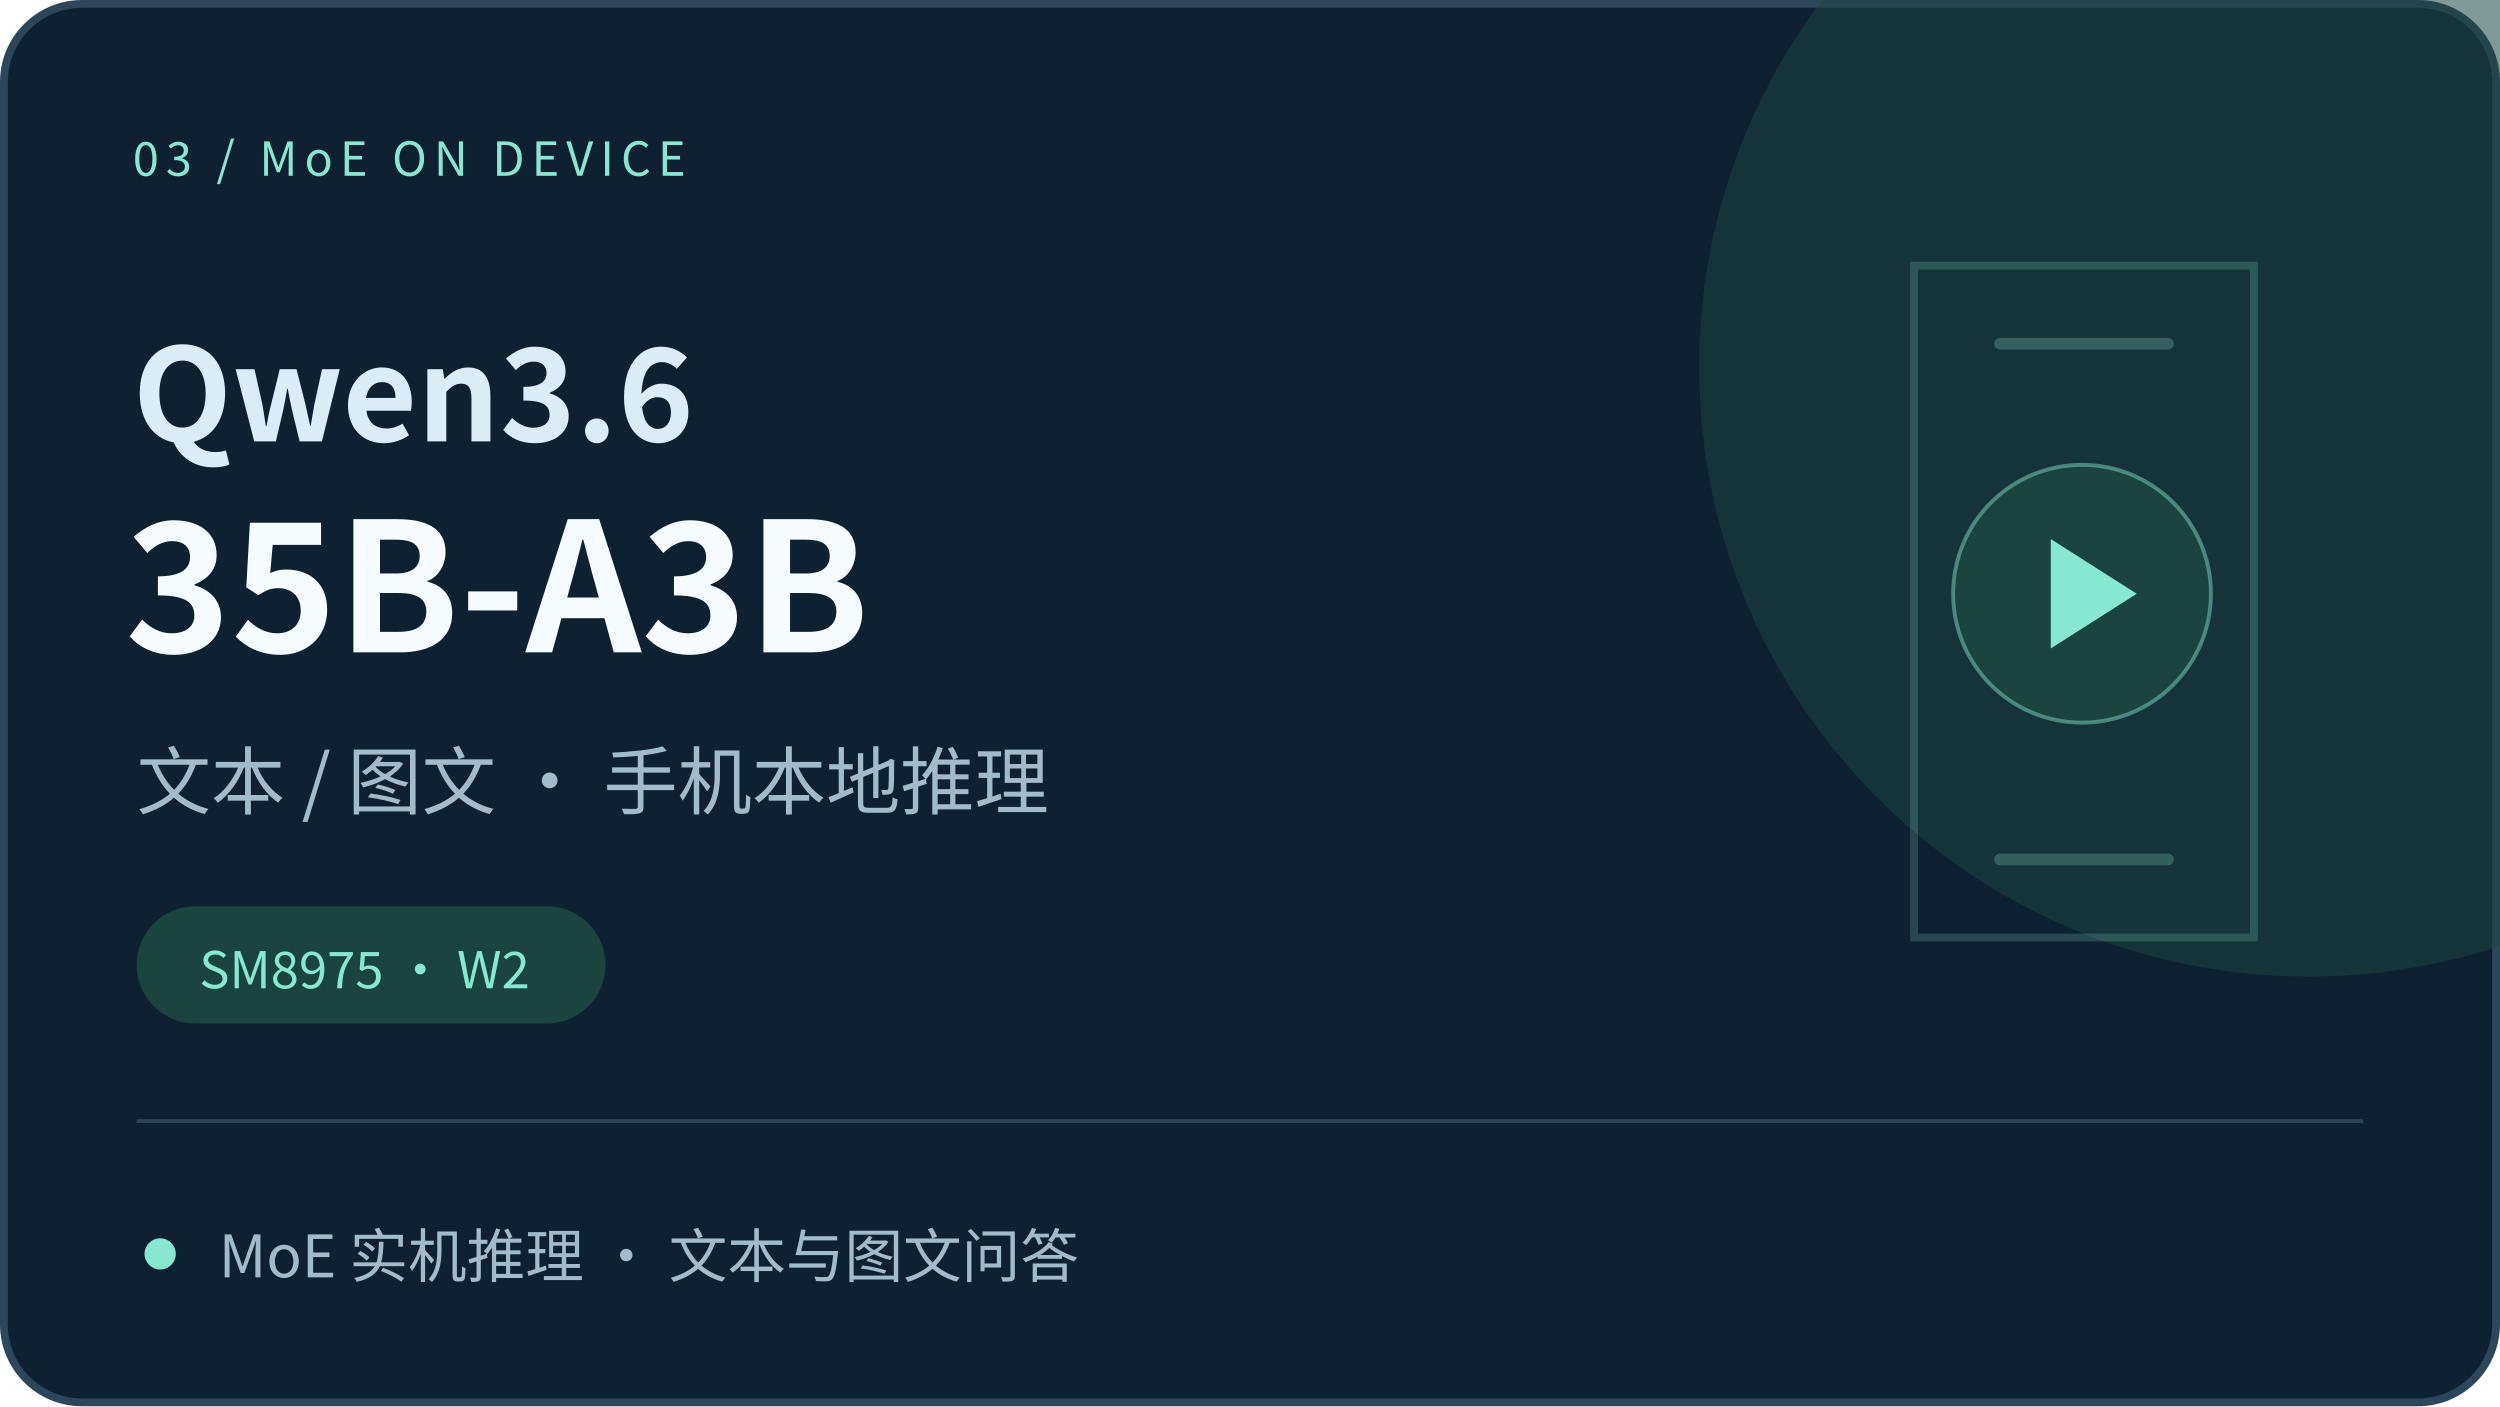
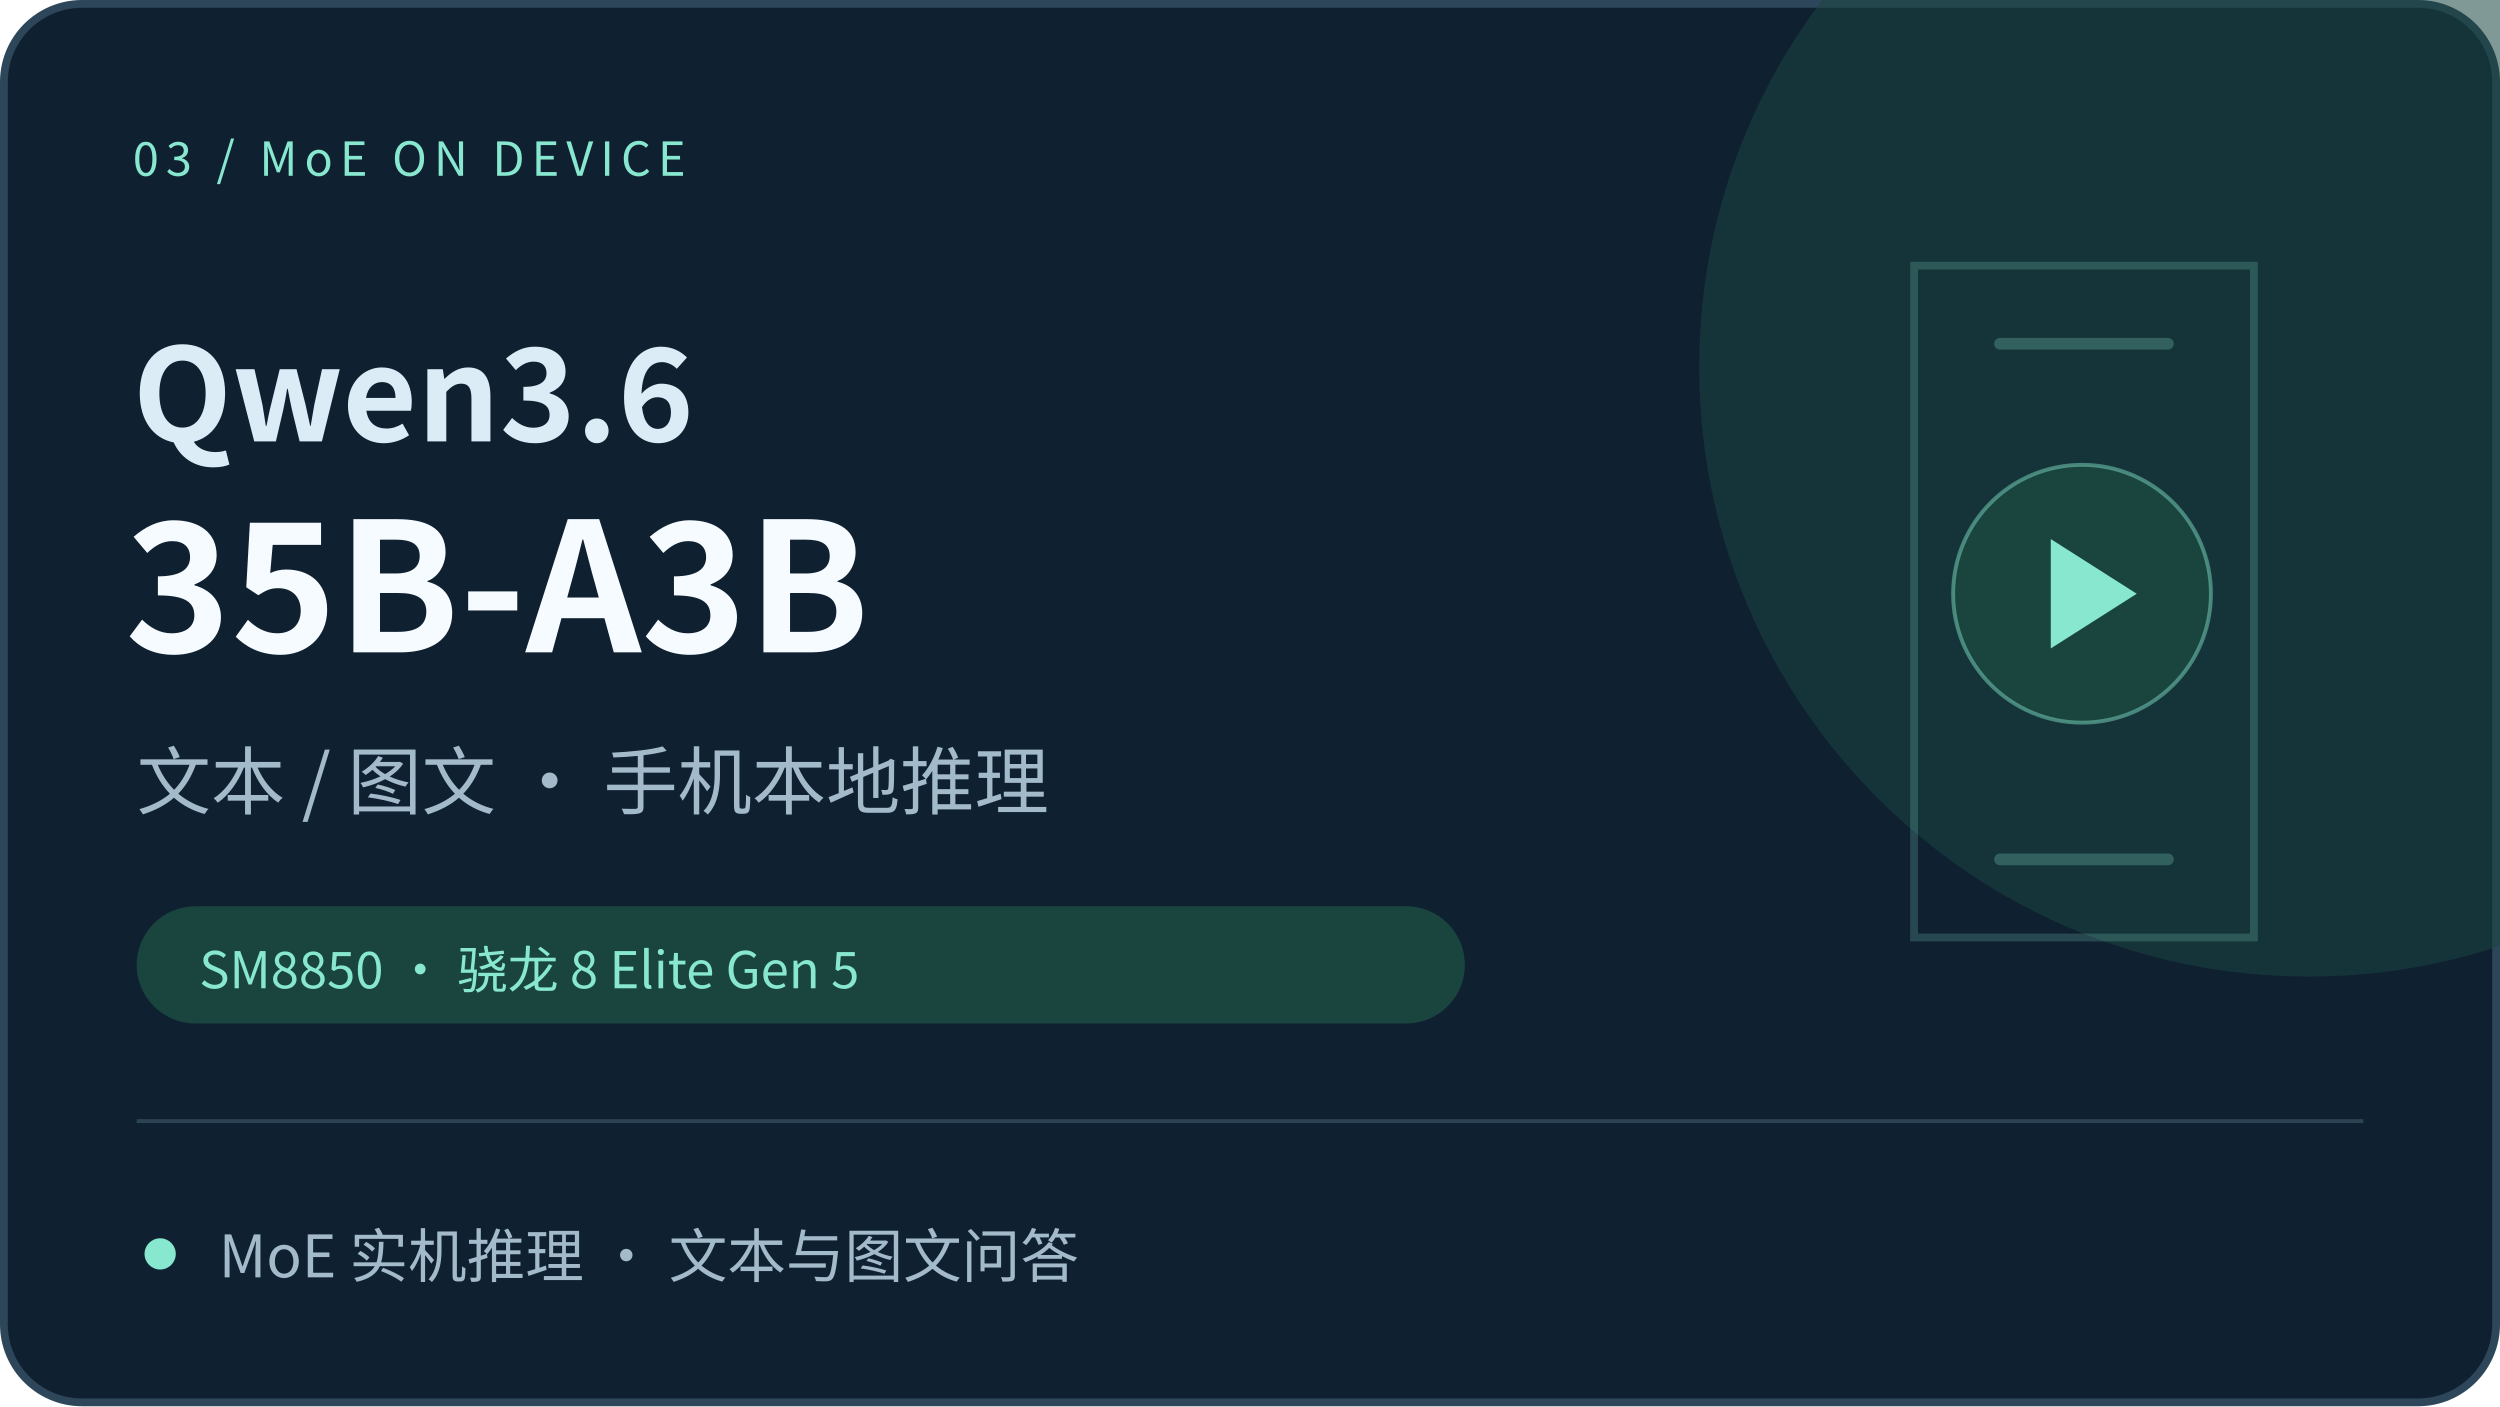
<svg xmlns="http://www.w3.org/2000/svg" width="640" height="360" viewBox="0 0 640 360" role="img" aria-labelledby="title">
  <defs>
    <linearGradient id="bg" x1="0" y1="0" x2="1" y2="1">
      <stop stop-color="#0b1728" />
      <stop offset="1" stop-color="#102c3a" />
    </linearGradient>
    <linearGradient id="accent" x1="0" y1="0" x2="1" y2="1">
      <stop stop-color="#6ef0ce" />
      <stop offset="1" stop-color="#87baff" />
    </linearGradient>
    <pattern id="grid" width="40" height="40" patternUnits="userSpaceOnUse">
      <path d="M 40 0 L 0 0 0 40" fill="none" stroke="#adcee0" stroke-opacity=".055" />
    </pattern>
  </defs>
  <g font-family="'Noto Sans CJK SC', 'Microsoft YaHei', 'PingFang SC', sans-serif">
    <rect x="1" y="1" width="638" height="358" rx="20" fill="#0f2031" stroke="#2d465a" stroke-width="2" />
    <circle cx="591" cy="94" r="156" fill="#1a453f" opacity=".55" />
    <path d="M 490 68 H 577 V 240 H 490 Z" fill="none" stroke="#87e7cf" stroke-opacity=".2" stroke-width="2" />
    <path d="M 512 88 H 555 M 512 220 H 555" stroke="#87e7cf" stroke-opacity=".25" stroke-width="3" stroke-linecap="round" />
    <text x="34" y="45" font-size="12" letter-spacing="1.8" fill="#87e7cf">03 / MoE ON DEVICE</text>
    <text x="34" y="113" font-size="33" font-weight="600" fill="#dcecf6">Qwen3.6</text>
    <text x="32" y="167" font-size="46" font-weight="700" fill="#f6fbff">35B-A3B</text>
    <text x="35" y="207" font-size="19" fill="#a3bacb">文本 / 图文 · 手机本地推理</text>
-     <rect x="35" y="232" width="120" height="30" rx="15" fill="#1a453f" />
-     <text x="51" y="253" font-size="13" fill="#87e7cf">SM8975 · W2</text>
+     <rect x="35" y="232" width="340" height="30" rx="15" fill="#1a453f" />
+     <text x="51" y="253" font-size="13" fill="#87e7cf">SM8850 · 骁龙 8 Elite Gen 5</text>
    <circle cx="533" cy="152" r="33" fill="#1a453f" stroke="#87e7cf" stroke-opacity=".45" />
    <path d="M 525 138 L 547 152 L 525 166 Z" fill="#87e7cf" />
    <path d="M 35 287 H 605" stroke="#2c4354" />
    <circle cx="41" cy="321" r="4" fill="#87e7cf" />
    <text x="56" y="327" font-size="15" fill="#a3bacb">MoE 实机推理 · 文本与图文问答</text>
  </g>
</svg>
